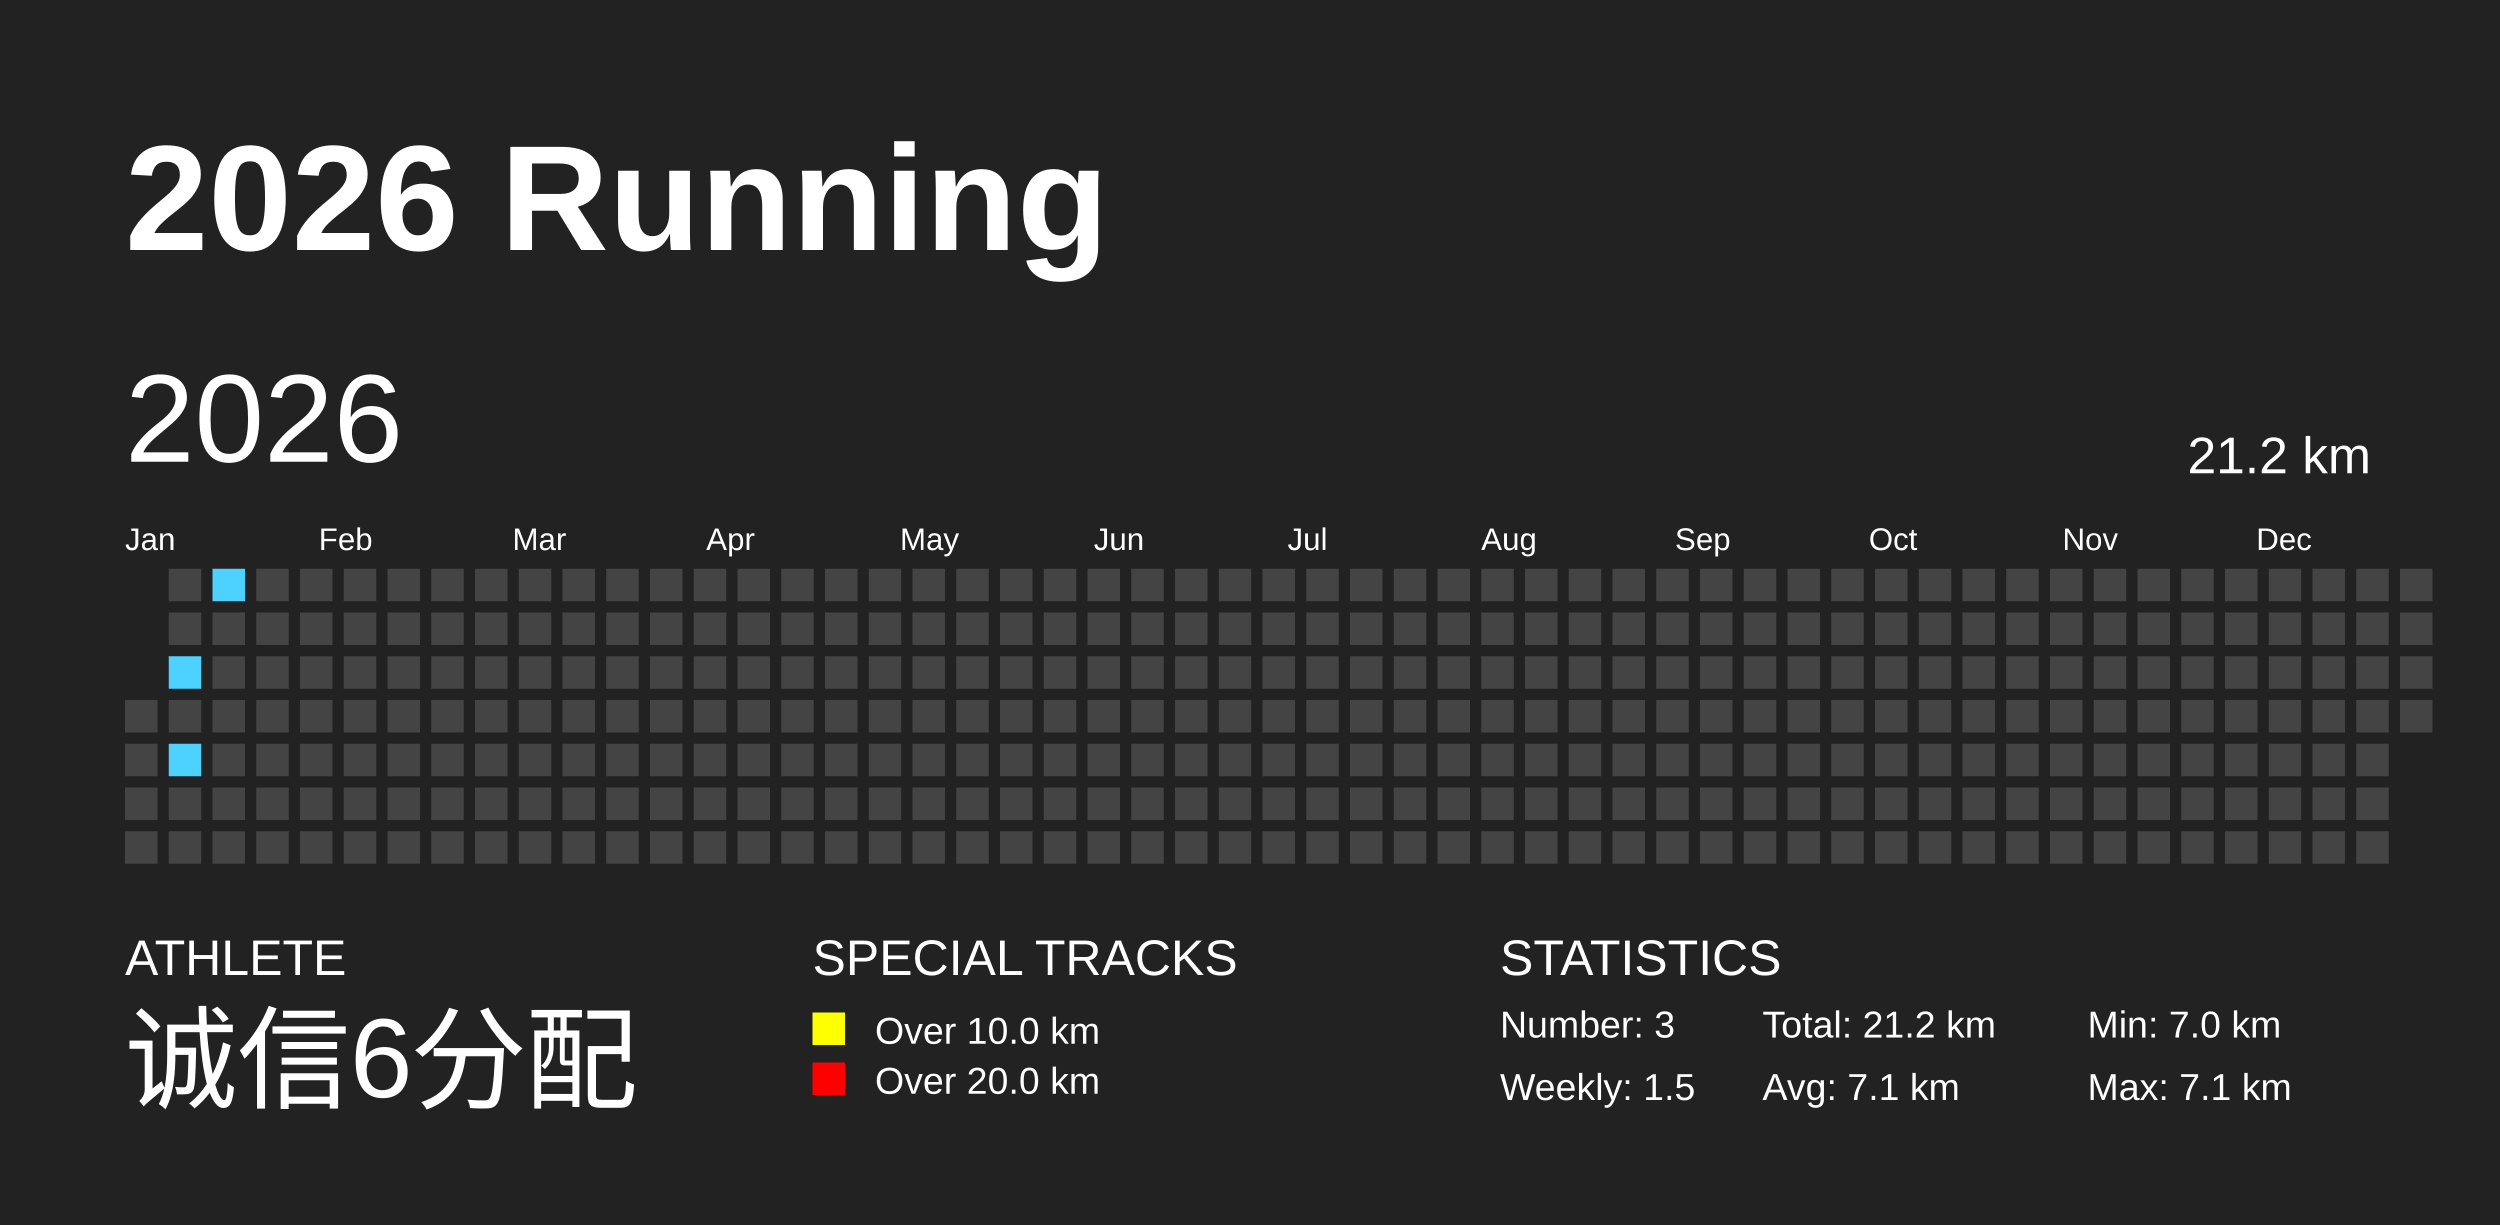
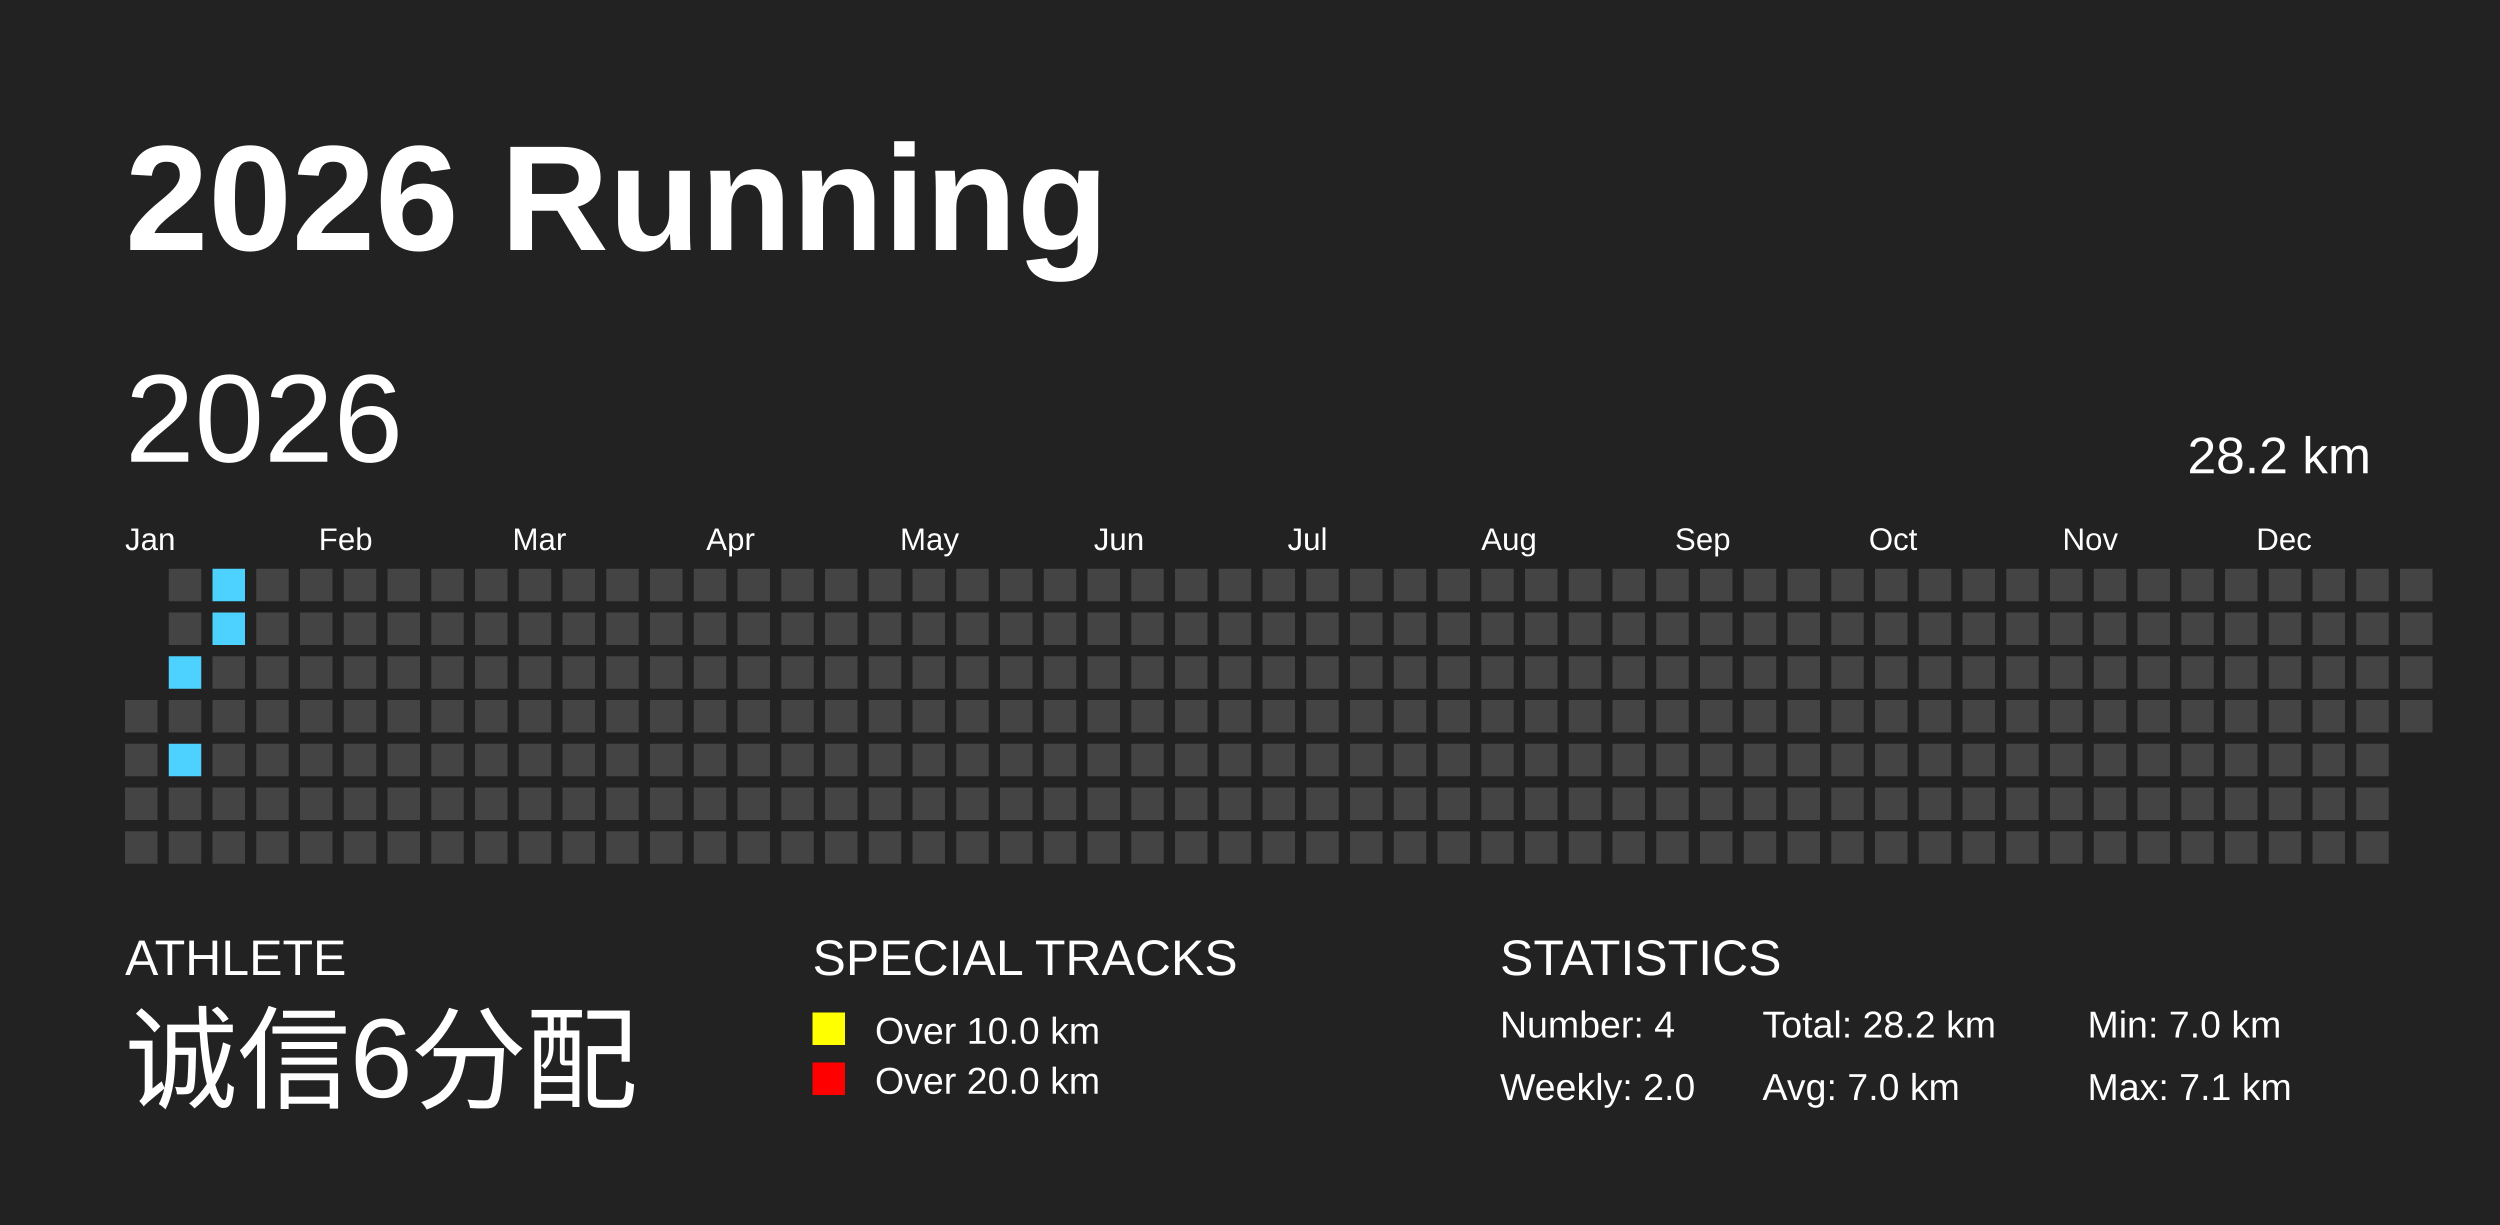
<svg xmlns="http://www.w3.org/2000/svg" baseProfile="full" height="98mm" version="1.1" viewBox="0,0,200,98" width="200mm">
  <defs />
  <rect fill="#222222" height="98" width="200" x="0" y="0" />
  <text fill="#FFFFFF" style="font-size:12px; font-family:Arial; font-weight:bold;" x="10" y="20">2026 Running</text>
  <text fill="#FFFFFF" style="font-size:4px; font-family:Arial" x="10" y="78">ATHLETE</text>
  <text fill="#FFFFFF" style="font-size:9px; font-family:Arial" x="10" y="88">诚信6分配</text>
  <text fill="#FFFFFF" style="font-size:4px; font-family:Arial" x="65" y="78">SPECIAL TRACKS</text>
  <rect fill="yellow" height="2.6" width="2.6" x="65" y="81" />
  <text fill="#FFFFFF" style="font-size:3px; font-family:Arial" x="70" y="83.5">Over 10.0 km</text>
  <rect fill="red" height="2.6" width="2.6" x="65" y="85" />
  <text fill="#FFFFFF" style="font-size:3px; font-family:Arial" x="70" y="87.5">Over 20.0 km</text>
  <text fill="#FFFFFF" style="font-size:4px; font-family:Arial" x="120" y="78">STATISTICS</text>
-   <text fill="#FFFFFF" style="font-size:3px; font-family:Arial" x="120" y="83">Number: 3</text>
-   <text fill="#FFFFFF" style="font-size:3px; font-family:Arial" x="120" y="88">Weekly: 1.5</text>
-   <text fill="#FFFFFF" style="font-size:3px; font-family:Arial" x="141" y="83">Total: 21.2 km</text>
-   <text fill="#FFFFFF" style="font-size:3px; font-family:Arial" x="141" y="88">Avg: 7.1 km</text>
+   <text fill="#FFFFFF" style="font-size:3px; font-family:Arial" x="120" y="83">Number: 4</text>
+   <text fill="#FFFFFF" style="font-size:3px; font-family:Arial" x="120" y="88">Weekly: 2.0</text>
+   <text fill="#FFFFFF" style="font-size:3px; font-family:Arial" x="141" y="83">Total: 28.2 km</text>
+   <text fill="#FFFFFF" style="font-size:3px; font-family:Arial" x="141" y="88">Avg: 7.0 km</text>
  <text fill="#FFFFFF" style="font-size:3px; font-family:Arial" x="167" y="83">Min: 7.0 km</text>
  <text fill="#FFFFFF" style="font-size:3px; font-family:Arial" x="167" y="88">Max: 7.1 km</text>
  <text dominant-baseline="hanging" fill="#FFFFFF" style="font-size:10.0px; font-family:Arial;" x="10" y="30">2026</text>
-   <text dominant-baseline="hanging" fill="#FFFFFF" style="font-size:4.125px; font-family:Arial;" x="175" y="35">21.2 km</text>
+   <text dominant-baseline="hanging" fill="#FFFFFF" style="font-size:4.125px; font-family:Arial;" x="175" y="35">28.2 km</text>
  <text fill="#FFFFFF" style="font-size:2.5px; font-family:Arial" x="10.0" y="44">Jan</text>
  <text fill="#FFFFFF" style="font-size:2.5px; font-family:Arial" x="25.5" y="44">Feb</text>
  <text fill="#FFFFFF" style="font-size:2.5px; font-family:Arial" x="41.0" y="44">Mar</text>
  <text fill="#FFFFFF" style="font-size:2.5px; font-family:Arial" x="56.5" y="44">Apr</text>
  <text fill="#FFFFFF" style="font-size:2.5px; font-family:Arial" x="72.0" y="44">May</text>
  <text fill="#FFFFFF" style="font-size:2.5px; font-family:Arial" x="87.5" y="44">Jun</text>
  <text fill="#FFFFFF" style="font-size:2.5px; font-family:Arial" x="103.0" y="44">Jul</text>
  <text fill="#FFFFFF" style="font-size:2.5px; font-family:Arial" x="118.5" y="44">Aug</text>
  <text fill="#FFFFFF" style="font-size:2.5px; font-family:Arial" x="134.0" y="44">Sep</text>
  <text fill="#FFFFFF" style="font-size:2.5px; font-family:Arial" x="149.5" y="44">Oct</text>
  <text fill="#FFFFFF" style="font-size:2.5px; font-family:Arial" x="165.0" y="44">Nov</text>
  <text fill="#FFFFFF" style="font-size:2.5px; font-family:Arial" x="180.5" y="44">Dec</text>
  <rect fill="#444444" height="2.6" width="2.6" x="10.0" y="56.0" />
  <rect fill="#444444" height="2.6" width="2.6" x="10.0" y="59.5" />
  <rect fill="#444444" height="2.6" width="2.6" x="10.0" y="63.0" />
  <rect fill="#444444" height="2.6" width="2.6" x="10.0" y="66.5" />
  <rect fill="#444444" height="2.6" width="2.6" x="13.5" y="45.5" />
  <rect fill="#444444" height="2.6" width="2.6" x="13.5" y="49.0" />
  <rect fill="#4DD2FF" height="2.6" width="2.6" x="13.5" y="52.5" />
  <rect fill="#444444" height="2.6" width="2.6" x="13.5" y="56.0" />
  <rect fill="#4DD2FF" height="2.6" width="2.6" x="13.5" y="59.5" />
  <rect fill="#444444" height="2.6" width="2.6" x="13.5" y="63.0" />
  <rect fill="#444444" height="2.6" width="2.6" x="13.5" y="66.5" />
  <rect fill="#4DD2FF" height="2.6" width="2.6" x="17.0" y="45.5" />
-   <rect fill="#444444" height="2.6" width="2.6" x="17.0" y="49.0" />
+   <rect fill="#4DD2FF" height="2.6" width="2.6" x="17.0" y="49.0" />
  <rect fill="#444444" height="2.6" width="2.6" x="17.0" y="52.5" />
  <rect fill="#444444" height="2.6" width="2.6" x="17.0" y="56.0" />
  <rect fill="#444444" height="2.6" width="2.6" x="17.0" y="59.5" />
  <rect fill="#444444" height="2.6" width="2.6" x="17.0" y="63.0" />
  <rect fill="#444444" height="2.6" width="2.6" x="17.0" y="66.5" />
  <rect fill="#444444" height="2.6" width="2.6" x="20.5" y="45.5" />
  <rect fill="#444444" height="2.6" width="2.6" x="20.5" y="49.0" />
  <rect fill="#444444" height="2.6" width="2.6" x="20.5" y="52.5" />
  <rect fill="#444444" height="2.6" width="2.6" x="20.5" y="56.0" />
  <rect fill="#444444" height="2.6" width="2.6" x="20.5" y="59.5" />
  <rect fill="#444444" height="2.6" width="2.6" x="20.5" y="63.0" />
  <rect fill="#444444" height="2.6" width="2.6" x="20.5" y="66.5" />
  <rect fill="#444444" height="2.6" width="2.6" x="24.0" y="45.5" />
  <rect fill="#444444" height="2.6" width="2.6" x="24.0" y="49.0" />
  <rect fill="#444444" height="2.6" width="2.6" x="24.0" y="52.5" />
  <rect fill="#444444" height="2.6" width="2.6" x="24.0" y="56.0" />
  <rect fill="#444444" height="2.6" width="2.6" x="24.0" y="59.5" />
  <rect fill="#444444" height="2.6" width="2.6" x="24.0" y="63.0" />
  <rect fill="#444444" height="2.6" width="2.6" x="24.0" y="66.5" />
  <rect fill="#444444" height="2.6" width="2.6" x="27.5" y="45.5" />
  <rect fill="#444444" height="2.6" width="2.6" x="27.5" y="49.0" />
  <rect fill="#444444" height="2.6" width="2.6" x="27.5" y="52.5" />
  <rect fill="#444444" height="2.6" width="2.6" x="27.5" y="56.0" />
  <rect fill="#444444" height="2.6" width="2.6" x="27.5" y="59.5" />
  <rect fill="#444444" height="2.6" width="2.6" x="27.5" y="63.0" />
  <rect fill="#444444" height="2.6" width="2.6" x="27.5" y="66.5" />
  <rect fill="#444444" height="2.6" width="2.6" x="31.0" y="45.5" />
  <rect fill="#444444" height="2.6" width="2.6" x="31.0" y="49.0" />
  <rect fill="#444444" height="2.6" width="2.6" x="31.0" y="52.5" />
  <rect fill="#444444" height="2.6" width="2.6" x="31.0" y="56.0" />
  <rect fill="#444444" height="2.6" width="2.6" x="31.0" y="59.5" />
  <rect fill="#444444" height="2.6" width="2.6" x="31.0" y="63.0" />
  <rect fill="#444444" height="2.6" width="2.6" x="31.0" y="66.5" />
  <rect fill="#444444" height="2.6" width="2.6" x="34.5" y="45.5" />
  <rect fill="#444444" height="2.6" width="2.6" x="34.5" y="49.0" />
  <rect fill="#444444" height="2.6" width="2.6" x="34.5" y="52.5" />
  <rect fill="#444444" height="2.6" width="2.6" x="34.5" y="56.0" />
  <rect fill="#444444" height="2.6" width="2.6" x="34.5" y="59.5" />
  <rect fill="#444444" height="2.6" width="2.6" x="34.5" y="63.0" />
  <rect fill="#444444" height="2.6" width="2.6" x="34.5" y="66.5" />
  <rect fill="#444444" height="2.6" width="2.6" x="38.0" y="45.5" />
  <rect fill="#444444" height="2.6" width="2.6" x="38.0" y="49.0" />
  <rect fill="#444444" height="2.6" width="2.6" x="38.0" y="52.5" />
  <rect fill="#444444" height="2.6" width="2.6" x="38.0" y="56.0" />
  <rect fill="#444444" height="2.6" width="2.6" x="38.0" y="59.5" />
  <rect fill="#444444" height="2.6" width="2.6" x="38.0" y="63.0" />
  <rect fill="#444444" height="2.6" width="2.6" x="38.0" y="66.5" />
  <rect fill="#444444" height="2.6" width="2.6" x="41.5" y="45.5" />
  <rect fill="#444444" height="2.6" width="2.6" x="41.5" y="49.0" />
  <rect fill="#444444" height="2.6" width="2.6" x="41.5" y="52.5" />
  <rect fill="#444444" height="2.6" width="2.6" x="41.5" y="56.0" />
  <rect fill="#444444" height="2.6" width="2.6" x="41.5" y="59.5" />
  <rect fill="#444444" height="2.6" width="2.6" x="41.5" y="63.0" />
  <rect fill="#444444" height="2.6" width="2.6" x="41.5" y="66.5" />
  <rect fill="#444444" height="2.6" width="2.6" x="45.0" y="45.5" />
  <rect fill="#444444" height="2.6" width="2.6" x="45.0" y="49.0" />
  <rect fill="#444444" height="2.6" width="2.6" x="45.0" y="52.5" />
  <rect fill="#444444" height="2.6" width="2.6" x="45.0" y="56.0" />
  <rect fill="#444444" height="2.6" width="2.6" x="45.0" y="59.5" />
  <rect fill="#444444" height="2.6" width="2.6" x="45.0" y="63.0" />
  <rect fill="#444444" height="2.6" width="2.6" x="45.0" y="66.5" />
  <rect fill="#444444" height="2.6" width="2.6" x="48.5" y="45.5" />
  <rect fill="#444444" height="2.6" width="2.6" x="48.5" y="49.0" />
  <rect fill="#444444" height="2.6" width="2.6" x="48.5" y="52.5" />
  <rect fill="#444444" height="2.6" width="2.6" x="48.5" y="56.0" />
  <rect fill="#444444" height="2.6" width="2.6" x="48.5" y="59.5" />
  <rect fill="#444444" height="2.6" width="2.6" x="48.5" y="63.0" />
  <rect fill="#444444" height="2.6" width="2.6" x="48.5" y="66.5" />
  <rect fill="#444444" height="2.6" width="2.6" x="52.0" y="45.5" />
  <rect fill="#444444" height="2.6" width="2.6" x="52.0" y="49.0" />
  <rect fill="#444444" height="2.6" width="2.6" x="52.0" y="52.5" />
  <rect fill="#444444" height="2.6" width="2.6" x="52.0" y="56.0" />
  <rect fill="#444444" height="2.6" width="2.6" x="52.0" y="59.5" />
  <rect fill="#444444" height="2.6" width="2.6" x="52.0" y="63.0" />
  <rect fill="#444444" height="2.6" width="2.6" x="52.0" y="66.5" />
  <rect fill="#444444" height="2.6" width="2.6" x="55.5" y="45.5" />
  <rect fill="#444444" height="2.6" width="2.6" x="55.5" y="49.0" />
  <rect fill="#444444" height="2.6" width="2.6" x="55.5" y="52.5" />
  <rect fill="#444444" height="2.6" width="2.6" x="55.5" y="56.0" />
  <rect fill="#444444" height="2.6" width="2.6" x="55.5" y="59.5" />
  <rect fill="#444444" height="2.6" width="2.6" x="55.5" y="63.0" />
  <rect fill="#444444" height="2.6" width="2.6" x="55.5" y="66.5" />
  <rect fill="#444444" height="2.6" width="2.6" x="59.0" y="45.5" />
  <rect fill="#444444" height="2.6" width="2.6" x="59.0" y="49.0" />
  <rect fill="#444444" height="2.6" width="2.6" x="59.0" y="52.5" />
  <rect fill="#444444" height="2.6" width="2.6" x="59.0" y="56.0" />
  <rect fill="#444444" height="2.6" width="2.6" x="59.0" y="59.5" />
  <rect fill="#444444" height="2.6" width="2.6" x="59.0" y="63.0" />
  <rect fill="#444444" height="2.6" width="2.6" x="59.0" y="66.5" />
  <rect fill="#444444" height="2.6" width="2.6" x="62.5" y="45.5" />
  <rect fill="#444444" height="2.6" width="2.6" x="62.5" y="49.0" />
  <rect fill="#444444" height="2.6" width="2.6" x="62.5" y="52.5" />
  <rect fill="#444444" height="2.6" width="2.6" x="62.5" y="56.0" />
  <rect fill="#444444" height="2.6" width="2.6" x="62.5" y="59.5" />
  <rect fill="#444444" height="2.6" width="2.6" x="62.5" y="63.0" />
  <rect fill="#444444" height="2.6" width="2.6" x="62.5" y="66.5" />
  <rect fill="#444444" height="2.6" width="2.6" x="66.0" y="45.5" />
  <rect fill="#444444" height="2.6" width="2.6" x="66.0" y="49.0" />
  <rect fill="#444444" height="2.6" width="2.6" x="66.0" y="52.5" />
  <rect fill="#444444" height="2.6" width="2.6" x="66.0" y="56.0" />
  <rect fill="#444444" height="2.6" width="2.6" x="66.0" y="59.5" />
  <rect fill="#444444" height="2.6" width="2.6" x="66.0" y="63.0" />
  <rect fill="#444444" height="2.6" width="2.6" x="66.0" y="66.5" />
  <rect fill="#444444" height="2.6" width="2.6" x="69.5" y="45.5" />
  <rect fill="#444444" height="2.6" width="2.6" x="69.5" y="49.0" />
  <rect fill="#444444" height="2.6" width="2.6" x="69.5" y="52.5" />
  <rect fill="#444444" height="2.6" width="2.6" x="69.5" y="56.0" />
  <rect fill="#444444" height="2.6" width="2.6" x="69.5" y="59.5" />
  <rect fill="#444444" height="2.6" width="2.6" x="69.5" y="63.0" />
  <rect fill="#444444" height="2.6" width="2.6" x="69.5" y="66.5" />
  <rect fill="#444444" height="2.6" width="2.6" x="73.0" y="45.5" />
  <rect fill="#444444" height="2.6" width="2.6" x="73.0" y="49.0" />
  <rect fill="#444444" height="2.6" width="2.6" x="73.0" y="52.5" />
  <rect fill="#444444" height="2.6" width="2.6" x="73.0" y="56.0" />
  <rect fill="#444444" height="2.6" width="2.6" x="73.0" y="59.5" />
  <rect fill="#444444" height="2.6" width="2.6" x="73.0" y="63.0" />
  <rect fill="#444444" height="2.6" width="2.6" x="73.0" y="66.5" />
  <rect fill="#444444" height="2.6" width="2.6" x="76.5" y="45.5" />
  <rect fill="#444444" height="2.6" width="2.6" x="76.5" y="49.0" />
  <rect fill="#444444" height="2.6" width="2.6" x="76.5" y="52.5" />
  <rect fill="#444444" height="2.6" width="2.6" x="76.5" y="56.0" />
  <rect fill="#444444" height="2.6" width="2.6" x="76.5" y="59.5" />
  <rect fill="#444444" height="2.6" width="2.6" x="76.5" y="63.0" />
  <rect fill="#444444" height="2.6" width="2.6" x="76.5" y="66.5" />
  <rect fill="#444444" height="2.6" width="2.6" x="80.0" y="45.5" />
  <rect fill="#444444" height="2.6" width="2.6" x="80.0" y="49.0" />
  <rect fill="#444444" height="2.6" width="2.6" x="80.0" y="52.5" />
  <rect fill="#444444" height="2.6" width="2.6" x="80.0" y="56.0" />
  <rect fill="#444444" height="2.6" width="2.6" x="80.0" y="59.5" />
  <rect fill="#444444" height="2.6" width="2.6" x="80.0" y="63.0" />
  <rect fill="#444444" height="2.6" width="2.6" x="80.0" y="66.5" />
  <rect fill="#444444" height="2.6" width="2.6" x="83.5" y="45.5" />
  <rect fill="#444444" height="2.6" width="2.6" x="83.5" y="49.0" />
  <rect fill="#444444" height="2.6" width="2.6" x="83.5" y="52.5" />
  <rect fill="#444444" height="2.6" width="2.6" x="83.5" y="56.0" />
  <rect fill="#444444" height="2.6" width="2.6" x="83.5" y="59.5" />
  <rect fill="#444444" height="2.6" width="2.6" x="83.5" y="63.0" />
  <rect fill="#444444" height="2.6" width="2.6" x="83.5" y="66.5" />
  <rect fill="#444444" height="2.6" width="2.6" x="87.0" y="45.5" />
  <rect fill="#444444" height="2.6" width="2.6" x="87.0" y="49.0" />
  <rect fill="#444444" height="2.6" width="2.6" x="87.0" y="52.5" />
  <rect fill="#444444" height="2.6" width="2.6" x="87.0" y="56.0" />
  <rect fill="#444444" height="2.6" width="2.6" x="87.0" y="59.5" />
  <rect fill="#444444" height="2.6" width="2.6" x="87.0" y="63.0" />
  <rect fill="#444444" height="2.6" width="2.6" x="87.0" y="66.5" />
  <rect fill="#444444" height="2.6" width="2.6" x="90.5" y="45.5" />
  <rect fill="#444444" height="2.6" width="2.6" x="90.5" y="49.0" />
  <rect fill="#444444" height="2.6" width="2.6" x="90.5" y="52.5" />
  <rect fill="#444444" height="2.6" width="2.6" x="90.5" y="56.0" />
  <rect fill="#444444" height="2.6" width="2.6" x="90.5" y="59.5" />
  <rect fill="#444444" height="2.6" width="2.6" x="90.5" y="63.0" />
  <rect fill="#444444" height="2.6" width="2.6" x="90.5" y="66.5" />
  <rect fill="#444444" height="2.6" width="2.6" x="94.0" y="45.5" />
  <rect fill="#444444" height="2.6" width="2.6" x="94.0" y="49.0" />
  <rect fill="#444444" height="2.6" width="2.6" x="94.0" y="52.5" />
  <rect fill="#444444" height="2.6" width="2.6" x="94.0" y="56.0" />
  <rect fill="#444444" height="2.6" width="2.6" x="94.0" y="59.5" />
  <rect fill="#444444" height="2.6" width="2.6" x="94.0" y="63.0" />
  <rect fill="#444444" height="2.6" width="2.6" x="94.0" y="66.5" />
  <rect fill="#444444" height="2.6" width="2.6" x="97.5" y="45.5" />
  <rect fill="#444444" height="2.6" width="2.6" x="97.5" y="49.0" />
  <rect fill="#444444" height="2.6" width="2.6" x="97.5" y="52.5" />
  <rect fill="#444444" height="2.6" width="2.6" x="97.5" y="56.0" />
  <rect fill="#444444" height="2.6" width="2.6" x="97.5" y="59.5" />
  <rect fill="#444444" height="2.6" width="2.6" x="97.5" y="63.0" />
  <rect fill="#444444" height="2.6" width="2.6" x="97.5" y="66.5" />
  <rect fill="#444444" height="2.6" width="2.6" x="101.0" y="45.5" />
  <rect fill="#444444" height="2.6" width="2.6" x="101.0" y="49.0" />
  <rect fill="#444444" height="2.6" width="2.6" x="101.0" y="52.5" />
  <rect fill="#444444" height="2.6" width="2.6" x="101.0" y="56.0" />
  <rect fill="#444444" height="2.6" width="2.6" x="101.0" y="59.5" />
  <rect fill="#444444" height="2.6" width="2.6" x="101.0" y="63.0" />
  <rect fill="#444444" height="2.6" width="2.6" x="101.0" y="66.5" />
  <rect fill="#444444" height="2.6" width="2.6" x="104.5" y="45.5" />
  <rect fill="#444444" height="2.6" width="2.6" x="104.5" y="49.0" />
  <rect fill="#444444" height="2.6" width="2.6" x="104.5" y="52.5" />
  <rect fill="#444444" height="2.6" width="2.6" x="104.5" y="56.0" />
  <rect fill="#444444" height="2.6" width="2.6" x="104.5" y="59.5" />
  <rect fill="#444444" height="2.6" width="2.6" x="104.5" y="63.0" />
  <rect fill="#444444" height="2.6" width="2.6" x="104.5" y="66.5" />
  <rect fill="#444444" height="2.6" width="2.6" x="108.0" y="45.5" />
  <rect fill="#444444" height="2.6" width="2.6" x="108.0" y="49.0" />
  <rect fill="#444444" height="2.6" width="2.6" x="108.0" y="52.5" />
  <rect fill="#444444" height="2.6" width="2.6" x="108.0" y="56.0" />
  <rect fill="#444444" height="2.6" width="2.6" x="108.0" y="59.5" />
  <rect fill="#444444" height="2.6" width="2.6" x="108.0" y="63.0" />
  <rect fill="#444444" height="2.6" width="2.6" x="108.0" y="66.5" />
  <rect fill="#444444" height="2.6" width="2.6" x="111.5" y="45.5" />
  <rect fill="#444444" height="2.6" width="2.6" x="111.5" y="49.0" />
  <rect fill="#444444" height="2.6" width="2.6" x="111.5" y="52.5" />
  <rect fill="#444444" height="2.6" width="2.6" x="111.5" y="56.0" />
  <rect fill="#444444" height="2.6" width="2.6" x="111.5" y="59.5" />
  <rect fill="#444444" height="2.6" width="2.6" x="111.5" y="63.0" />
  <rect fill="#444444" height="2.6" width="2.6" x="111.5" y="66.5" />
  <rect fill="#444444" height="2.6" width="2.6" x="115.0" y="45.5" />
  <rect fill="#444444" height="2.6" width="2.6" x="115.0" y="49.0" />
  <rect fill="#444444" height="2.6" width="2.6" x="115.0" y="52.5" />
  <rect fill="#444444" height="2.6" width="2.6" x="115.0" y="56.0" />
  <rect fill="#444444" height="2.6" width="2.6" x="115.0" y="59.5" />
  <rect fill="#444444" height="2.6" width="2.6" x="115.0" y="63.0" />
  <rect fill="#444444" height="2.6" width="2.6" x="115.0" y="66.5" />
  <rect fill="#444444" height="2.6" width="2.6" x="118.5" y="45.5" />
  <rect fill="#444444" height="2.6" width="2.6" x="118.5" y="49.0" />
  <rect fill="#444444" height="2.6" width="2.6" x="118.5" y="52.5" />
  <rect fill="#444444" height="2.6" width="2.6" x="118.5" y="56.0" />
  <rect fill="#444444" height="2.6" width="2.6" x="118.5" y="59.5" />
  <rect fill="#444444" height="2.6" width="2.6" x="118.5" y="63.0" />
  <rect fill="#444444" height="2.6" width="2.6" x="118.5" y="66.5" />
  <rect fill="#444444" height="2.6" width="2.6" x="122.0" y="45.5" />
  <rect fill="#444444" height="2.6" width="2.6" x="122.0" y="49.0" />
  <rect fill="#444444" height="2.6" width="2.6" x="122.0" y="52.5" />
  <rect fill="#444444" height="2.6" width="2.6" x="122.0" y="56.0" />
  <rect fill="#444444" height="2.6" width="2.6" x="122.0" y="59.5" />
  <rect fill="#444444" height="2.6" width="2.6" x="122.0" y="63.0" />
  <rect fill="#444444" height="2.6" width="2.6" x="122.0" y="66.5" />
  <rect fill="#444444" height="2.6" width="2.6" x="125.5" y="45.5" />
  <rect fill="#444444" height="2.6" width="2.6" x="125.5" y="49.0" />
  <rect fill="#444444" height="2.6" width="2.6" x="125.5" y="52.5" />
  <rect fill="#444444" height="2.6" width="2.6" x="125.5" y="56.0" />
  <rect fill="#444444" height="2.6" width="2.6" x="125.5" y="59.5" />
  <rect fill="#444444" height="2.6" width="2.6" x="125.5" y="63.0" />
  <rect fill="#444444" height="2.6" width="2.6" x="125.5" y="66.5" />
  <rect fill="#444444" height="2.6" width="2.6" x="129.0" y="45.5" />
  <rect fill="#444444" height="2.6" width="2.6" x="129.0" y="49.0" />
  <rect fill="#444444" height="2.6" width="2.6" x="129.0" y="52.5" />
  <rect fill="#444444" height="2.6" width="2.6" x="129.0" y="56.0" />
  <rect fill="#444444" height="2.6" width="2.6" x="129.0" y="59.5" />
  <rect fill="#444444" height="2.6" width="2.6" x="129.0" y="63.0" />
  <rect fill="#444444" height="2.6" width="2.6" x="129.0" y="66.5" />
  <rect fill="#444444" height="2.6" width="2.6" x="132.5" y="45.5" />
  <rect fill="#444444" height="2.6" width="2.6" x="132.5" y="49.0" />
  <rect fill="#444444" height="2.6" width="2.6" x="132.5" y="52.5" />
  <rect fill="#444444" height="2.6" width="2.6" x="132.5" y="56.0" />
  <rect fill="#444444" height="2.6" width="2.6" x="132.5" y="59.5" />
  <rect fill="#444444" height="2.6" width="2.6" x="132.5" y="63.0" />
  <rect fill="#444444" height="2.6" width="2.6" x="132.5" y="66.5" />
  <rect fill="#444444" height="2.6" width="2.6" x="136.0" y="45.5" />
  <rect fill="#444444" height="2.6" width="2.6" x="136.0" y="49.0" />
  <rect fill="#444444" height="2.6" width="2.6" x="136.0" y="52.5" />
  <rect fill="#444444" height="2.6" width="2.6" x="136.0" y="56.0" />
  <rect fill="#444444" height="2.6" width="2.6" x="136.0" y="59.5" />
  <rect fill="#444444" height="2.6" width="2.6" x="136.0" y="63.0" />
  <rect fill="#444444" height="2.6" width="2.6" x="136.0" y="66.5" />
  <rect fill="#444444" height="2.6" width="2.6" x="139.5" y="45.5" />
  <rect fill="#444444" height="2.6" width="2.6" x="139.5" y="49.0" />
  <rect fill="#444444" height="2.6" width="2.6" x="139.5" y="52.5" />
  <rect fill="#444444" height="2.6" width="2.6" x="139.5" y="56.0" />
  <rect fill="#444444" height="2.6" width="2.6" x="139.5" y="59.5" />
  <rect fill="#444444" height="2.6" width="2.6" x="139.5" y="63.0" />
  <rect fill="#444444" height="2.6" width="2.6" x="139.5" y="66.5" />
  <rect fill="#444444" height="2.6" width="2.6" x="143.0" y="45.5" />
  <rect fill="#444444" height="2.6" width="2.6" x="143.0" y="49.0" />
  <rect fill="#444444" height="2.6" width="2.6" x="143.0" y="52.5" />
  <rect fill="#444444" height="2.6" width="2.6" x="143.0" y="56.0" />
  <rect fill="#444444" height="2.6" width="2.6" x="143.0" y="59.5" />
  <rect fill="#444444" height="2.6" width="2.6" x="143.0" y="63.0" />
  <rect fill="#444444" height="2.6" width="2.6" x="143.0" y="66.5" />
  <rect fill="#444444" height="2.6" width="2.6" x="146.5" y="45.5" />
  <rect fill="#444444" height="2.6" width="2.6" x="146.5" y="49.0" />
  <rect fill="#444444" height="2.6" width="2.6" x="146.5" y="52.5" />
  <rect fill="#444444" height="2.6" width="2.6" x="146.5" y="56.0" />
  <rect fill="#444444" height="2.6" width="2.6" x="146.5" y="59.5" />
  <rect fill="#444444" height="2.6" width="2.6" x="146.5" y="63.0" />
  <rect fill="#444444" height="2.6" width="2.6" x="146.5" y="66.5" />
  <rect fill="#444444" height="2.6" width="2.6" x="150.0" y="45.5" />
  <rect fill="#444444" height="2.6" width="2.6" x="150.0" y="49.0" />
  <rect fill="#444444" height="2.6" width="2.6" x="150.0" y="52.5" />
  <rect fill="#444444" height="2.6" width="2.6" x="150.0" y="56.0" />
  <rect fill="#444444" height="2.6" width="2.6" x="150.0" y="59.5" />
  <rect fill="#444444" height="2.6" width="2.6" x="150.0" y="63.0" />
  <rect fill="#444444" height="2.6" width="2.6" x="150.0" y="66.5" />
  <rect fill="#444444" height="2.6" width="2.6" x="153.5" y="45.5" />
  <rect fill="#444444" height="2.6" width="2.6" x="153.5" y="49.0" />
  <rect fill="#444444" height="2.6" width="2.6" x="153.5" y="52.5" />
  <rect fill="#444444" height="2.6" width="2.6" x="153.5" y="56.0" />
  <rect fill="#444444" height="2.6" width="2.6" x="153.5" y="59.5" />
  <rect fill="#444444" height="2.6" width="2.6" x="153.5" y="63.0" />
  <rect fill="#444444" height="2.6" width="2.6" x="153.5" y="66.5" />
  <rect fill="#444444" height="2.6" width="2.6" x="157.0" y="45.5" />
  <rect fill="#444444" height="2.6" width="2.6" x="157.0" y="49.0" />
  <rect fill="#444444" height="2.6" width="2.6" x="157.0" y="52.5" />
  <rect fill="#444444" height="2.6" width="2.6" x="157.0" y="56.0" />
  <rect fill="#444444" height="2.6" width="2.6" x="157.0" y="59.5" />
  <rect fill="#444444" height="2.6" width="2.6" x="157.0" y="63.0" />
  <rect fill="#444444" height="2.6" width="2.6" x="157.0" y="66.5" />
  <rect fill="#444444" height="2.6" width="2.6" x="160.5" y="45.5" />
  <rect fill="#444444" height="2.6" width="2.6" x="160.5" y="49.0" />
  <rect fill="#444444" height="2.6" width="2.6" x="160.5" y="52.5" />
  <rect fill="#444444" height="2.6" width="2.6" x="160.5" y="56.0" />
  <rect fill="#444444" height="2.6" width="2.6" x="160.5" y="59.5" />
  <rect fill="#444444" height="2.6" width="2.6" x="160.5" y="63.0" />
  <rect fill="#444444" height="2.6" width="2.6" x="160.5" y="66.5" />
  <rect fill="#444444" height="2.6" width="2.6" x="164.0" y="45.5" />
  <rect fill="#444444" height="2.6" width="2.6" x="164.0" y="49.0" />
  <rect fill="#444444" height="2.6" width="2.6" x="164.0" y="52.5" />
  <rect fill="#444444" height="2.6" width="2.6" x="164.0" y="56.0" />
  <rect fill="#444444" height="2.6" width="2.6" x="164.0" y="59.5" />
  <rect fill="#444444" height="2.6" width="2.6" x="164.0" y="63.0" />
  <rect fill="#444444" height="2.6" width="2.6" x="164.0" y="66.5" />
  <rect fill="#444444" height="2.6" width="2.6" x="167.5" y="45.5" />
  <rect fill="#444444" height="2.6" width="2.6" x="167.5" y="49.0" />
  <rect fill="#444444" height="2.6" width="2.6" x="167.5" y="52.5" />
  <rect fill="#444444" height="2.6" width="2.6" x="167.5" y="56.0" />
  <rect fill="#444444" height="2.6" width="2.6" x="167.5" y="59.5" />
  <rect fill="#444444" height="2.6" width="2.6" x="167.5" y="63.0" />
  <rect fill="#444444" height="2.6" width="2.6" x="167.5" y="66.5" />
  <rect fill="#444444" height="2.6" width="2.6" x="171.0" y="45.5" />
  <rect fill="#444444" height="2.6" width="2.6" x="171.0" y="49.0" />
  <rect fill="#444444" height="2.6" width="2.6" x="171.0" y="52.5" />
  <rect fill="#444444" height="2.6" width="2.6" x="171.0" y="56.0" />
  <rect fill="#444444" height="2.6" width="2.6" x="171.0" y="59.5" />
  <rect fill="#444444" height="2.6" width="2.6" x="171.0" y="63.0" />
  <rect fill="#444444" height="2.6" width="2.6" x="171.0" y="66.5" />
  <rect fill="#444444" height="2.6" width="2.6" x="174.5" y="45.5" />
  <rect fill="#444444" height="2.6" width="2.6" x="174.5" y="49.0" />
  <rect fill="#444444" height="2.6" width="2.6" x="174.5" y="52.5" />
  <rect fill="#444444" height="2.6" width="2.6" x="174.5" y="56.0" />
  <rect fill="#444444" height="2.6" width="2.6" x="174.5" y="59.5" />
  <rect fill="#444444" height="2.6" width="2.6" x="174.5" y="63.0" />
  <rect fill="#444444" height="2.6" width="2.6" x="174.5" y="66.5" />
  <rect fill="#444444" height="2.6" width="2.6" x="178.0" y="45.5" />
  <rect fill="#444444" height="2.6" width="2.6" x="178.0" y="49.0" />
  <rect fill="#444444" height="2.6" width="2.6" x="178.0" y="52.5" />
  <rect fill="#444444" height="2.6" width="2.6" x="178.0" y="56.0" />
  <rect fill="#444444" height="2.6" width="2.6" x="178.0" y="59.5" />
  <rect fill="#444444" height="2.6" width="2.6" x="178.0" y="63.0" />
  <rect fill="#444444" height="2.6" width="2.6" x="178.0" y="66.5" />
  <rect fill="#444444" height="2.6" width="2.6" x="181.5" y="45.5" />
  <rect fill="#444444" height="2.6" width="2.6" x="181.5" y="49.0" />
  <rect fill="#444444" height="2.6" width="2.6" x="181.5" y="52.5" />
  <rect fill="#444444" height="2.6" width="2.6" x="181.5" y="56.0" />
  <rect fill="#444444" height="2.6" width="2.6" x="181.5" y="59.5" />
  <rect fill="#444444" height="2.6" width="2.6" x="181.5" y="63.0" />
  <rect fill="#444444" height="2.6" width="2.6" x="181.5" y="66.5" />
  <rect fill="#444444" height="2.6" width="2.6" x="185.0" y="45.5" />
  <rect fill="#444444" height="2.6" width="2.6" x="185.0" y="49.0" />
  <rect fill="#444444" height="2.6" width="2.6" x="185.0" y="52.5" />
  <rect fill="#444444" height="2.6" width="2.6" x="185.0" y="56.0" />
  <rect fill="#444444" height="2.6" width="2.6" x="185.0" y="59.5" />
  <rect fill="#444444" height="2.6" width="2.6" x="185.0" y="63.0" />
  <rect fill="#444444" height="2.6" width="2.6" x="185.0" y="66.5" />
  <rect fill="#444444" height="2.6" width="2.6" x="188.5" y="45.5" />
  <rect fill="#444444" height="2.6" width="2.6" x="188.5" y="49.0" />
  <rect fill="#444444" height="2.6" width="2.6" x="188.5" y="52.5" />
  <rect fill="#444444" height="2.6" width="2.6" x="188.5" y="56.0" />
  <rect fill="#444444" height="2.6" width="2.6" x="188.5" y="59.5" />
  <rect fill="#444444" height="2.6" width="2.6" x="188.5" y="63.0" />
  <rect fill="#444444" height="2.6" width="2.6" x="188.5" y="66.5" />
  <rect fill="#444444" height="2.6" width="2.6" x="192.0" y="45.5" />
  <rect fill="#444444" height="2.6" width="2.6" x="192.0" y="49.0" />
  <rect fill="#444444" height="2.6" width="2.6" x="192.0" y="52.5" />
  <rect fill="#444444" height="2.6" width="2.6" x="192.0" y="56.0" />
</svg>
